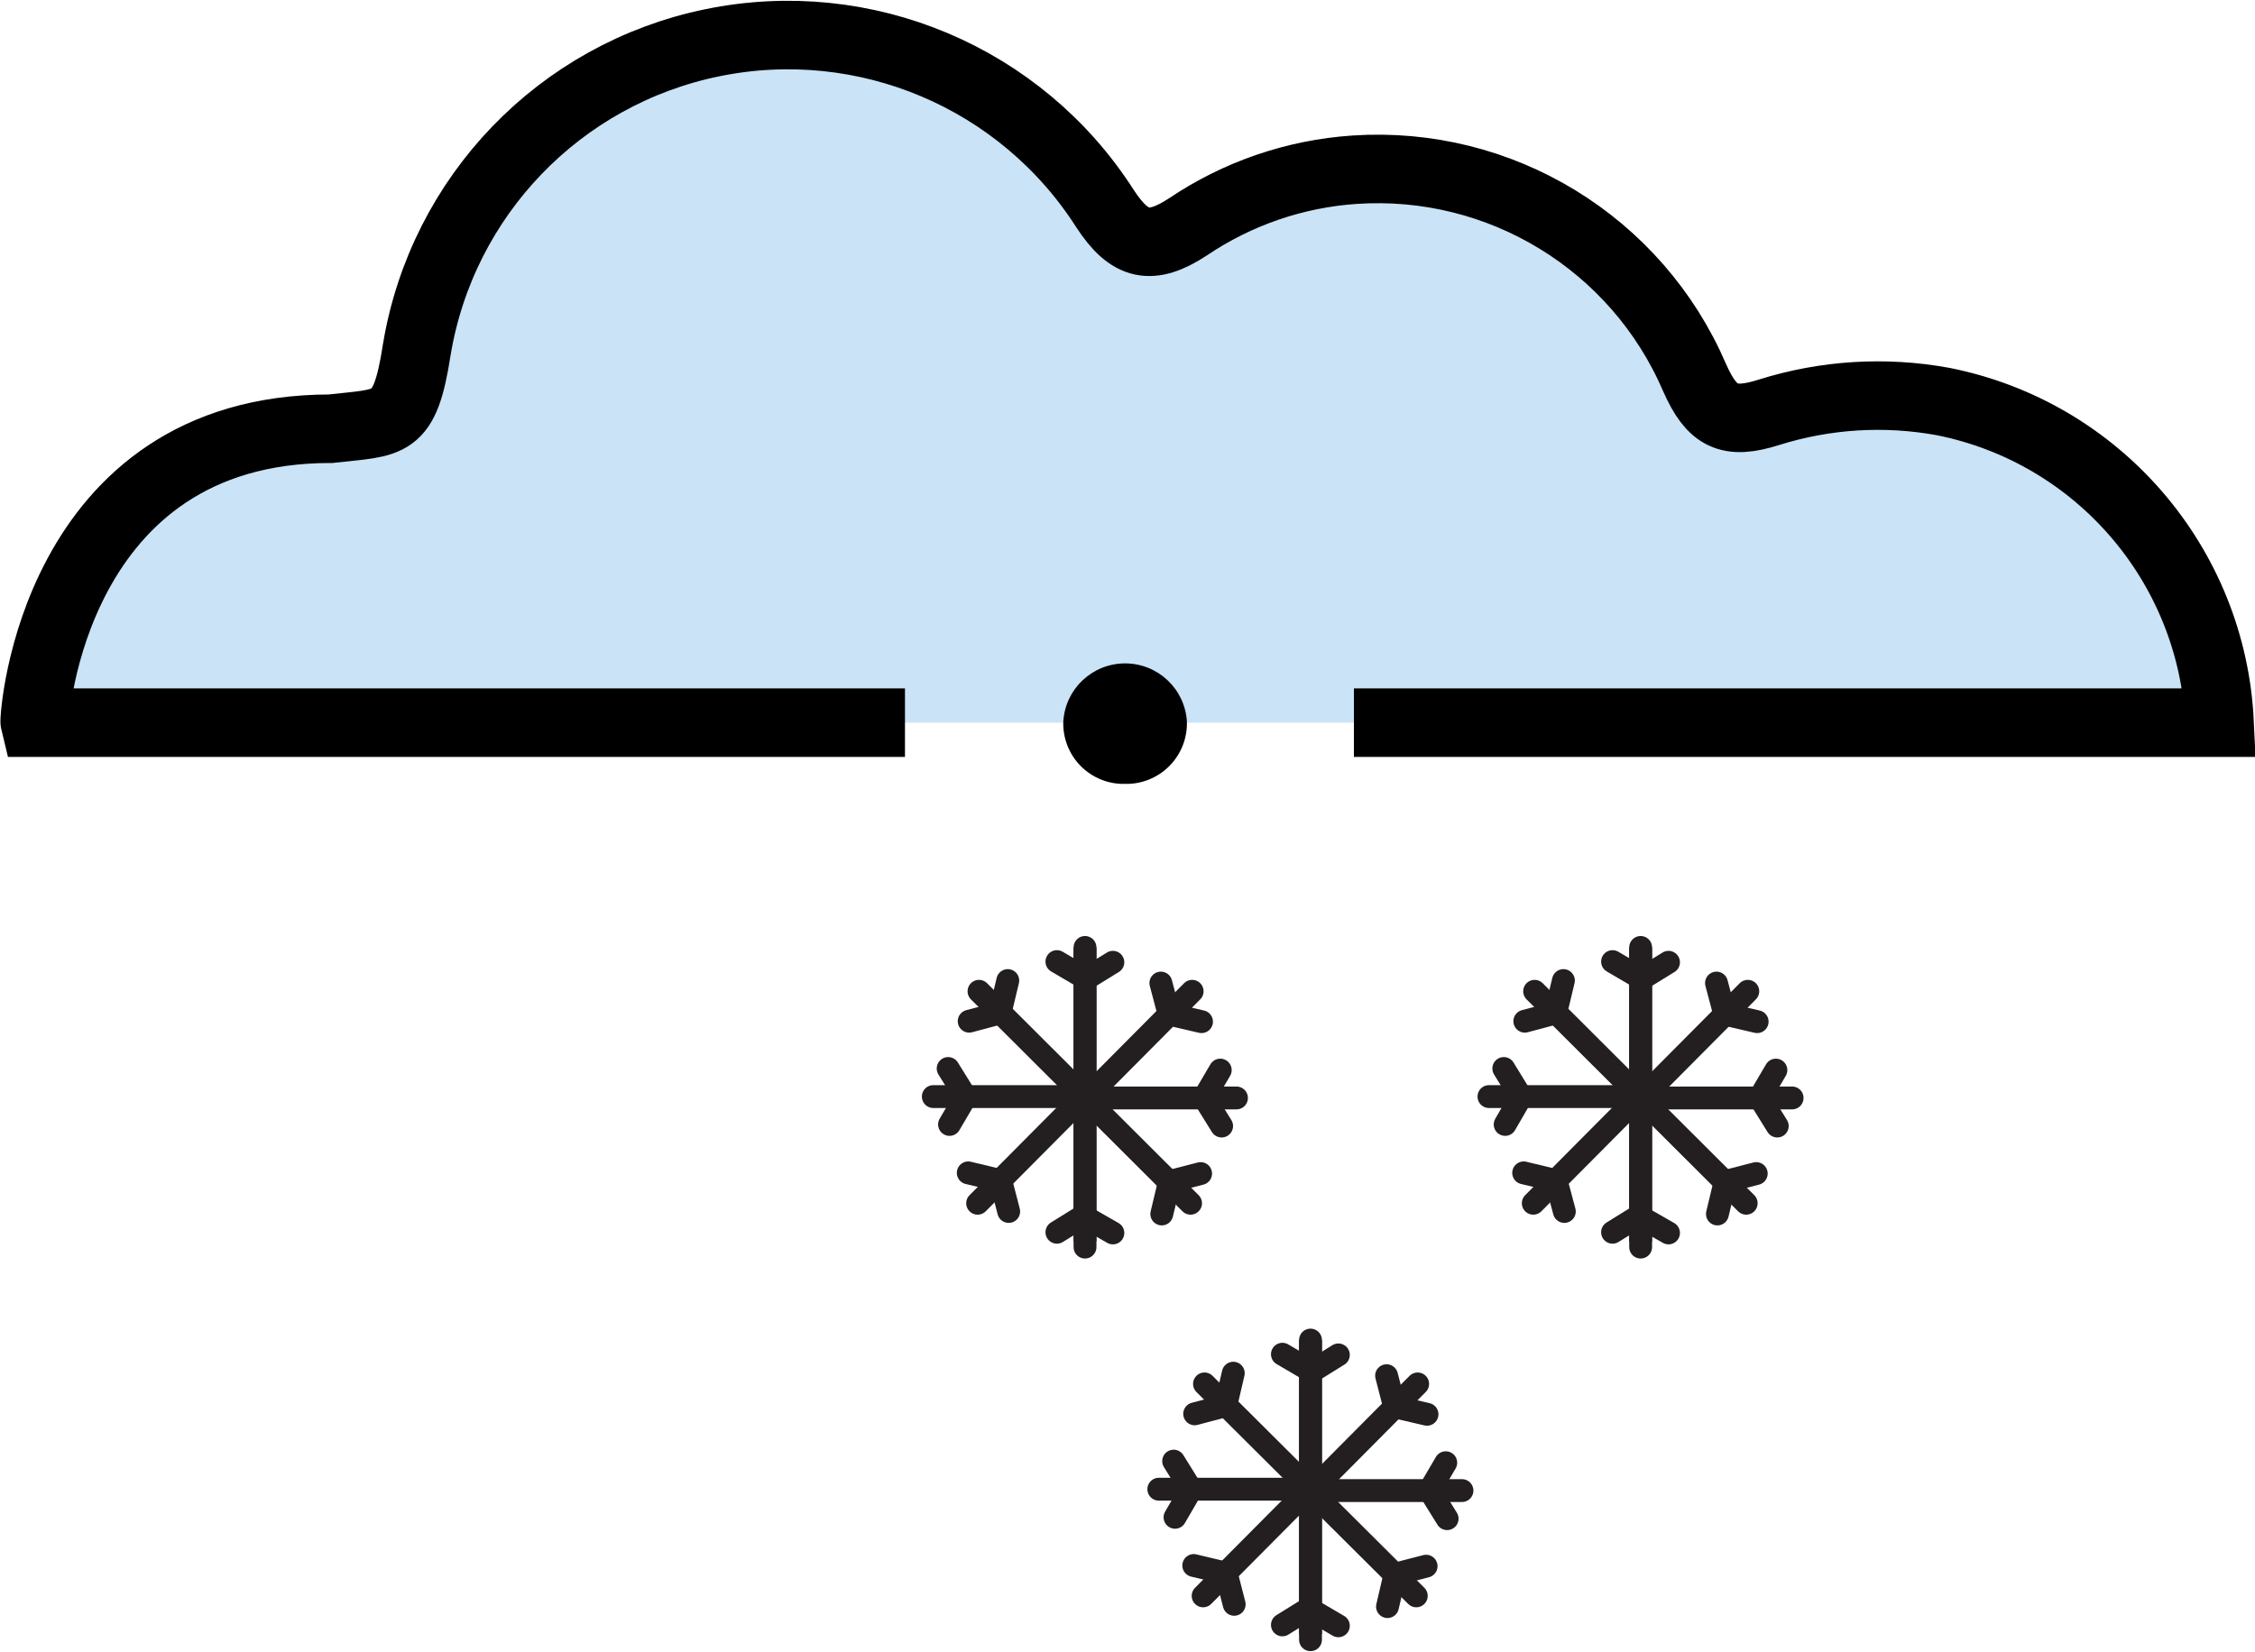
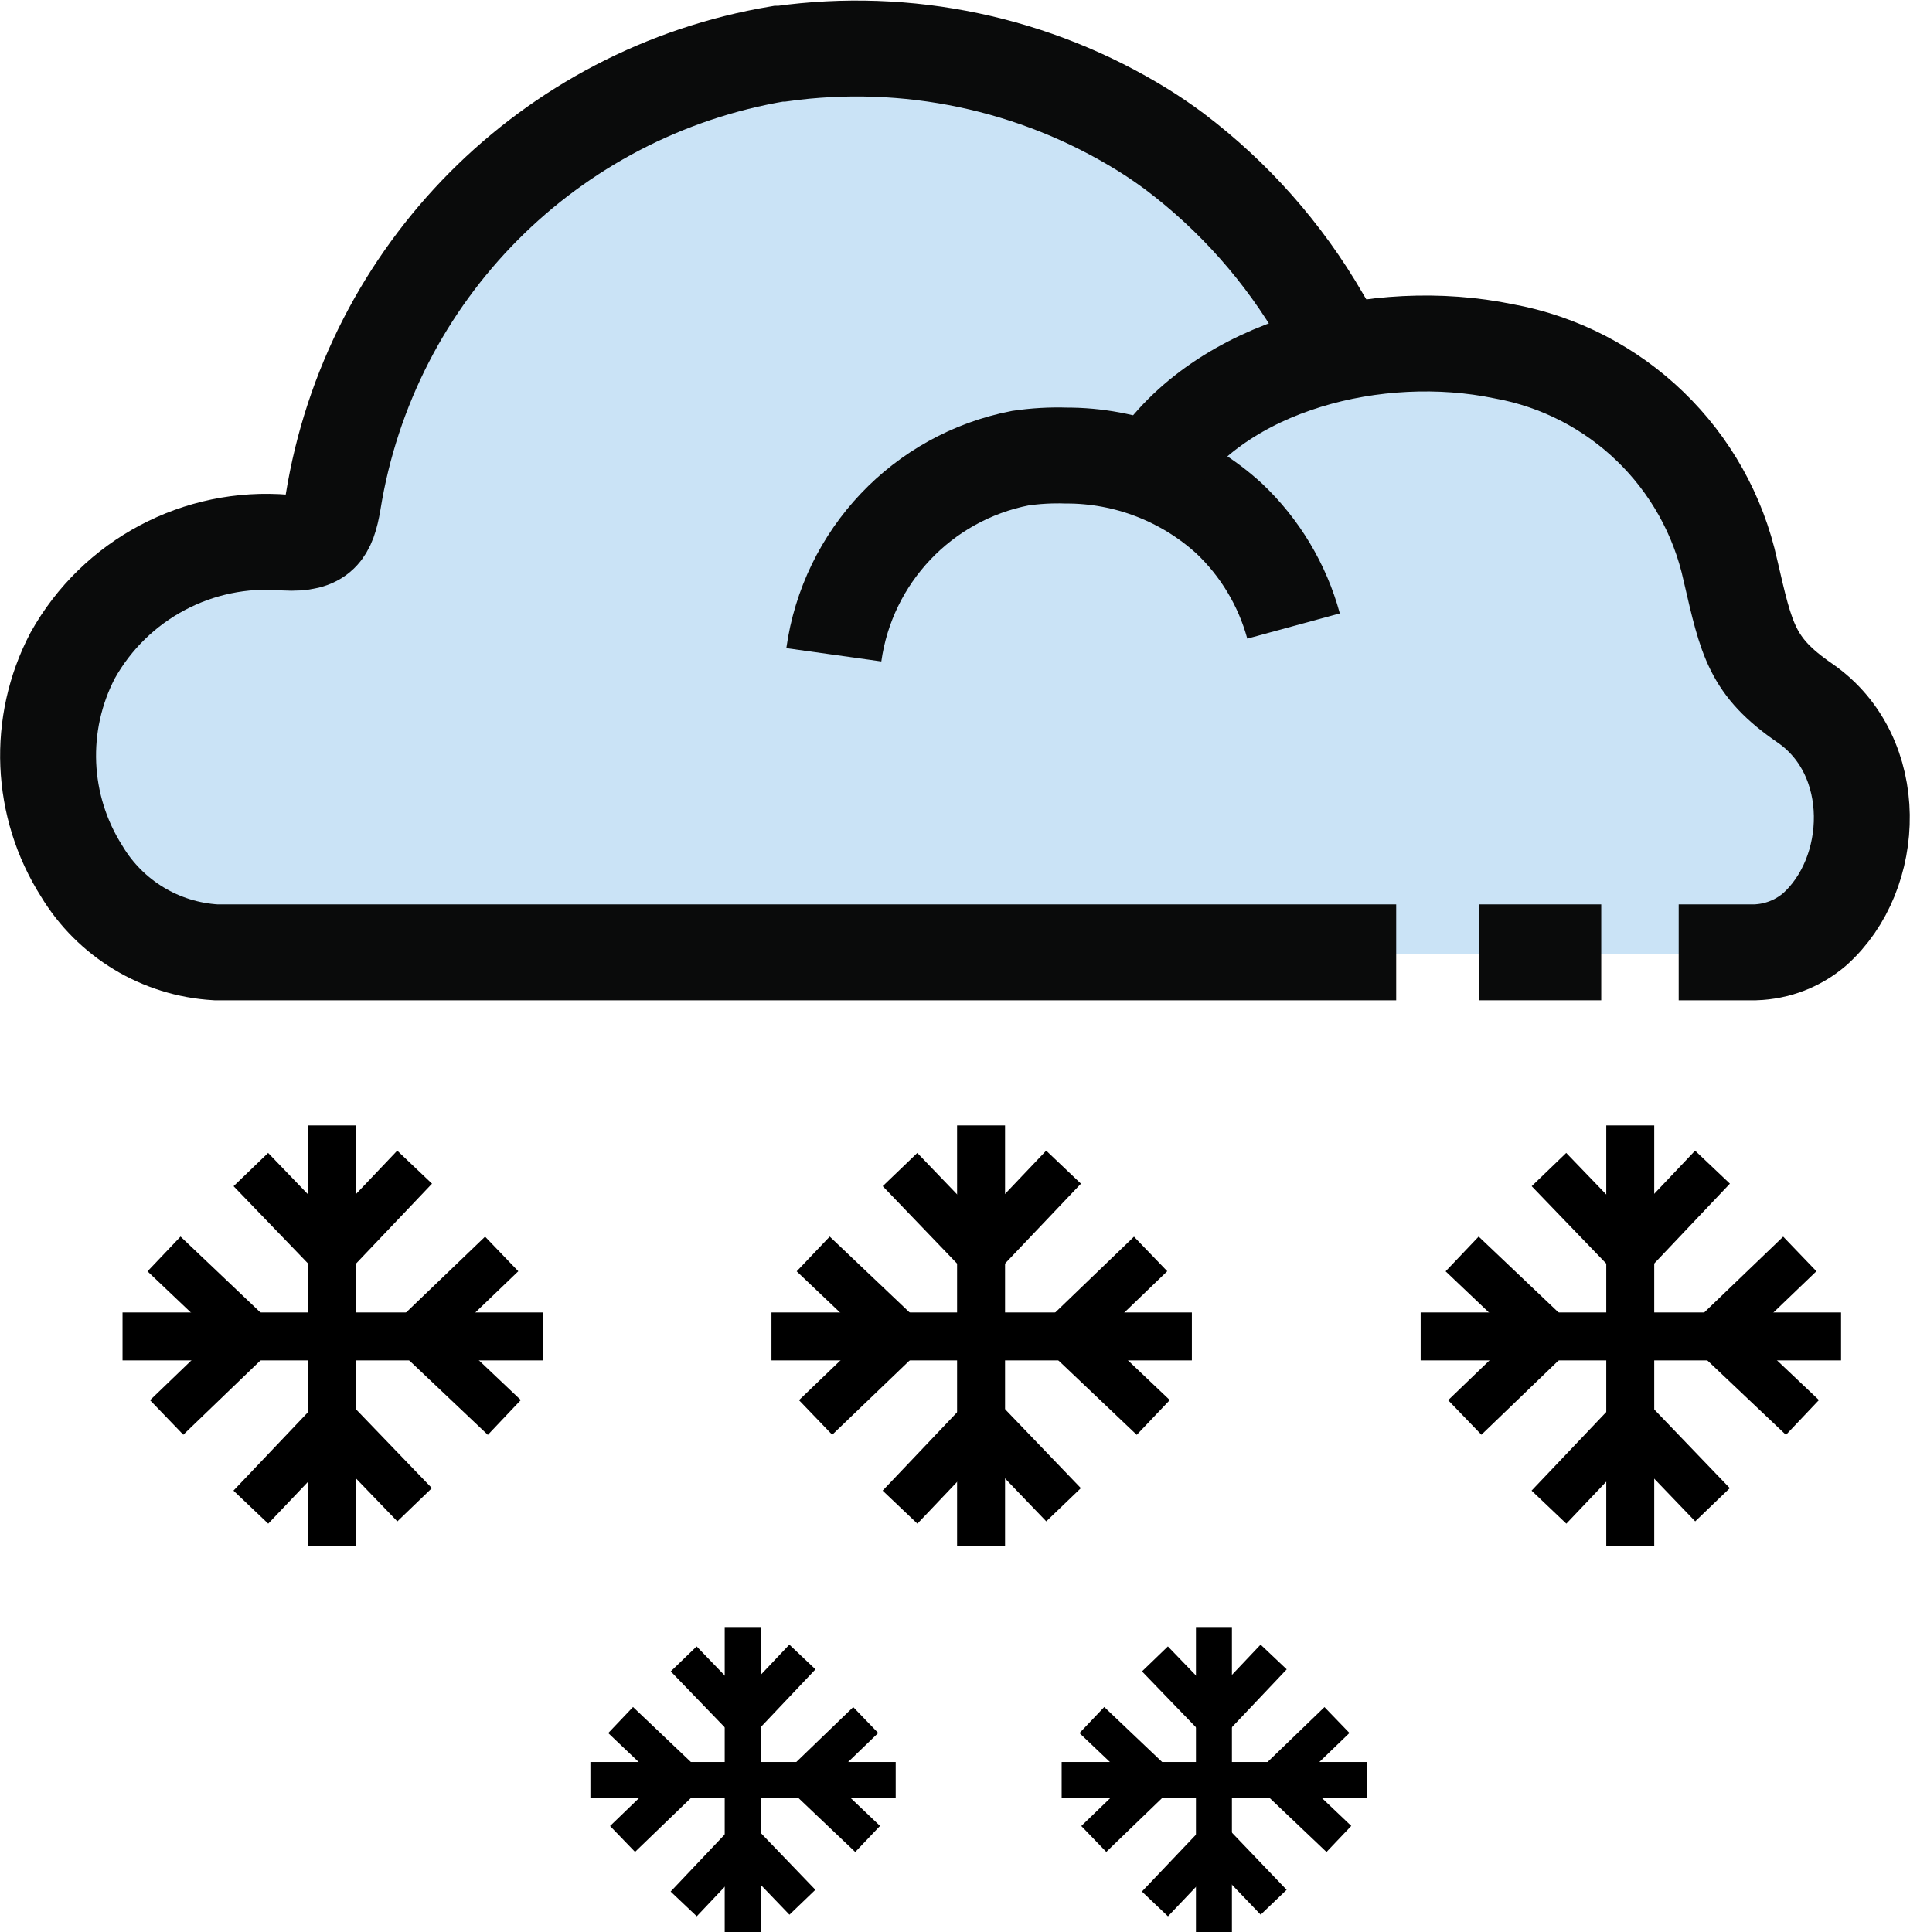
- <svg xmlns="http://www.w3.org/2000/svg" viewBox="0 0 98.7 72.29">
+ <svg xmlns="http://www.w3.org/2000/svg" viewBox="0 0 79.62 80.58">
  <defs>
-     <style>.cls-1{fill:#cae3f6;}.cls-2,.cls-3,.cls-4{fill:none;stroke-miterlimit:10;}.cls-2,.cls-3{stroke:#231f20;}.cls-2{stroke-linecap:round;}.cls-4{stroke:#000;stroke-width:3px;}</style>
+     <style>.cls-1{fill:#cae3f6;}.cls-2,.cls-3,.cls-4{fill:none;stroke-miterlimit:10;}.cls-2,.cls-3{stroke:#000;}.cls-2{stroke-width:1.5px;}.cls-3{stroke-width:2px;}.cls-4{stroke:#0a0b0b;stroke-width:4px;}</style>
  </defs>
  <g id="Layer_2" data-name="Layer 2">
    <g id="Layer_1-2" data-name="Layer 1">
-       <path class="cls-1" d="M59.26,31.64H97.15a15.06,15.06,0,0,0-12.1-14.06,15.87,15.87,0,0,0-7.62.47c-1.76.56-2.5.2-3.26-1.52a15.1,15.1,0,0,0-14.88-9.1A14.82,14.82,0,0,0,52,9.93c-1.62,1.06-2.55.86-3.63-.79a16.47,16.47,0,0,0-30.13,6.18c-.53,3.41-1.13,3.15-3.77,3.45-12.16,0-13,12.67-12.95,12.87H39.61" />
-       <line class="cls-2" x1="47.46" y1="42.9" x2="48.71" y2="42.13" />
-       <line class="cls-2" x1="48.71" y1="53.98" x2="47.49" y2="53.28" />
-       <line class="cls-2" x1="47.49" y1="48.07" x2="52.11" y2="52.68" />
-       <polyline class="cls-2" points="52.55 51.38 51.19 51.73 50.85 53.15" />
-       <line class="cls-2" x1="52.18" y1="43.4" x2="47.47" y2="48.14" />
-       <polyline class="cls-2" points="50.81 43.04 51.17 44.4 52.59 44.73" />
-       <line class="cls-2" x1="54.12" y1="48.07" x2="47.49" y2="48.07" />
-       <polyline class="cls-2" points="53.41 46.85 52.7 48.06 53.47 49.3" />
-       <line class="cls-3" x1="47.49" y1="54.36" x2="47.49" y2="41.48" />
-       <line class="cls-2" x1="47.49" y1="54.6" x2="47.49" y2="41.48" />
-       <line class="cls-2" x1="47.5" y1="53.18" x2="46.26" y2="53.95" />
-       <line class="cls-2" x1="46.26" y1="42.1" x2="47.47" y2="42.81" />
-       <line class="cls-2" x1="47.47" y1="48.01" x2="42.85" y2="43.4" />
-       <polyline class="cls-2" points="42.42 44.71 43.77 44.35 44.11 42.93" />
-       <line class="cls-2" x1="42.79" y1="52.68" x2="47.5" y2="47.94" />
-       <polyline class="cls-2" points="44.15 53.04 43.8 51.69 42.38 51.35" />
-       <line class="cls-2" x1="40.85" y1="48.01" x2="47.47" y2="48.01" />
-       <polyline class="cls-2" points="41.56 49.23 42.27 48.02 41.5 46.78" />
-       <line class="cls-2" x1="71.78" y1="42.9" x2="73.03" y2="42.13" />
-       <line class="cls-2" x1="73.03" y1="53.98" x2="71.81" y2="53.28" />
-       <line class="cls-2" x1="71.81" y1="48.07" x2="76.43" y2="52.68" />
-       <polyline class="cls-2" points="76.87 51.38 75.51 51.73 75.17 53.15" />
-       <line class="cls-2" x1="76.5" y1="43.4" x2="71.79" y2="48.14" />
-       <polyline class="cls-2" points="75.13 43.04 75.49 44.4 76.91 44.73" />
-       <line class="cls-2" x1="78.44" y1="48.07" x2="71.81" y2="48.07" />
-       <polyline class="cls-2" points="77.73 46.85 77.02 48.06 77.79 49.3" />
-       <line class="cls-3" x1="71.81" y1="54.36" x2="71.81" y2="41.48" />
-       <line class="cls-2" x1="71.81" y1="54.6" x2="71.81" y2="41.48" />
-       <line class="cls-2" x1="71.82" y1="53.18" x2="70.58" y2="53.95" />
-       <line class="cls-2" x1="70.58" y1="42.1" x2="71.79" y2="42.81" />
-       <line class="cls-2" x1="71.79" y1="48.01" x2="67.17" y2="43.4" />
-       <polyline class="cls-2" points="66.74 44.71 68.09 44.35 68.43 42.93" />
-       <line class="cls-2" x1="67.11" y1="52.68" x2="71.82" y2="47.94" />
-       <polyline class="cls-2" points="68.47 53.04 68.11 51.69 66.69 51.35" />
-       <line class="cls-2" x1="65.17" y1="48.01" x2="71.79" y2="48.01" />
-       <polyline class="cls-2" points="65.88 49.23 66.58 48.02 65.82 46.78" />
-       <line class="cls-2" x1="57.34" y1="60.09" x2="58.58" y2="59.32" />
-       <line class="cls-2" x1="58.58" y1="71.18" x2="57.37" y2="70.47" />
-       <line class="cls-2" x1="57.36" y1="65.26" x2="61.99" y2="69.87" />
-       <polyline class="cls-2" points="62.42 68.57 61.06 68.92 60.73 70.34" />
-       <line class="cls-2" x1="62.05" y1="60.59" x2="57.34" y2="65.33" />
-       <polyline class="cls-2" points="60.69 60.23 61.04 61.59 62.46 61.92" />
-       <line class="cls-2" x1="63.99" y1="65.26" x2="57.36" y2="65.26" />
-       <polyline class="cls-2" points="63.28 64.04 62.57 65.25 63.34 66.49" />
-       <line class="cls-3" x1="57.36" y1="71.55" x2="57.36" y2="58.67" />
-       <line class="cls-2" x1="57.36" y1="71.79" x2="57.36" y2="58.67" />
-       <line class="cls-2" x1="57.37" y1="70.37" x2="56.13" y2="71.14" />
-       <line class="cls-2" x1="56.13" y1="59.29" x2="57.34" y2="60" />
-       <line class="cls-2" x1="57.35" y1="65.2" x2="52.72" y2="60.59" />
-       <polyline class="cls-2" points="52.29 61.9 53.65 61.54 53.98 60.12" />
-       <line class="cls-2" x1="52.66" y1="69.87" x2="57.37" y2="65.13" />
-       <polyline class="cls-2" points="54.02 70.24 53.67 68.88 52.25 68.54" />
-       <line class="cls-2" x1="50.72" y1="65.2" x2="57.35" y2="65.2" />
-       <polyline class="cls-2" points="51.43 66.43 52.14 65.21 51.37 63.97" />
-       <path class="cls-4" d="M59.26,31.64H97.15a15.06,15.06,0,0,0-12.1-14.06,15.87,15.87,0,0,0-7.62.47c-1.76.56-2.5.2-3.26-1.52a15.1,15.1,0,0,0-14.88-9.1A14.82,14.82,0,0,0,52,9.93c-1.62,1.06-2.55.86-3.63-.79a16.47,16.47,0,0,0-30.13,6.18c-.53,3.41-1.13,3.15-3.77,3.45-12.16,0-13,12.67-12.95,12.87H39.61" />
-       <path d="M49.24,34.32a2.64,2.64,0,0,1-2.7-2.73,2.71,2.71,0,0,1,5.41,0A2.65,2.65,0,0,1,49.24,34.32Z" />
+       <path class="cls-1" d="M58.62,39.79H9.71a6.89,6.89,0,0,1-5.55-3.41,9,9,0,0,1,8.42-13.85c1.47.08,1.78-.47,2-1.71A22.62,22.62,0,0,1,33,2l.11,0a22.28,22.28,0,0,1,15,3.22,15.43,15.43,0,0,1,1.31.91,23.1,23.1,0,0,1,6.07,7l.71,1.21" />
+       <path class="cls-1" d="M35.31,27.27A9.77,9.77,0,0,1,43,19a10.75,10.75,0,0,1,1.91-.14,9.86,9.86,0,0,1,6.75,2.65A9.55,9.55,0,0,1,54.36,26" />
+       <path class="cls-1" d="M48.52,19.47c2.83-4.43,9.34-6.06,14.54-5a11.88,11.88,0,0,1,9.41,9.23c.67,2.91.88,4,3.09,5.58,3.16,2.22,2.94,7.18.38,9.52a3.92,3.92,0,0,1-2.44,1H56.58" />
+       <line class="cls-1" x1="62.05" y1="39.79" x2="67.11" y2="39.79" />
+       <polyline class="cls-2" points="48.16 79.41 50.66 76.78 53.11 79.34" />
+       <polyline class="cls-2" points="53.11 69.11 50.62 71.74 48.16 69.19" />
+       <line class="cls-2" x1="50.62" y1="67.86" x2="50.62" y2="80.58" />
+       <polyline class="cls-2" points="55.83 76.7 53.2 74.2 55.75 71.74" />
+       <polyline class="cls-2" points="45.53 71.74 48.16 74.24 45.61 76.7" />
+       <line class="cls-2" x1="44.27" y1="74.24" x2="57" y2="74.24" />
+       <polyline class="cls-2" points="28.51 79.41 31 76.78 33.46 79.34" />
+       <polyline class="cls-2" points="33.46 69.11 30.97 71.74 28.51 69.19" />
+       <line class="cls-2" x1="30.97" y1="67.86" x2="30.97" y2="80.58" />
+       <polyline class="cls-2" points="36.18 76.7 33.55 74.2 36.1 71.74" />
+       <polyline class="cls-2" points="25.88 71.74 28.51 74.24 25.96 76.7" />
+       <line class="cls-2" x1="24.62" y1="74.24" x2="37.35" y2="74.24" />
+       <polyline class="cls-3" points="64.59 62.86 68.03 59.24 71.41 62.76" />
+       <polyline class="cls-3" points="71.41 48.68 67.98 52.3 64.59 48.78" />
+       <line class="cls-3" x1="67.98" y1="46.94" x2="67.98" y2="64.47" />
+       <polyline class="cls-3" points="75.16 59.12 71.53 55.68 75.05 52.3" />
+       <polyline class="cls-3" points="60.97 52.3 64.59 55.74 61.08 59.12" />
+       <line class="cls-3" x1="59.24" y1="55.74" x2="76.77" y2="55.74" />
+       <polyline class="cls-3" points="37.53 62.86 40.97 59.24 44.35 62.76" />
+       <polyline class="cls-3" points="44.35 48.68 40.91 52.3 37.53 48.78" />
+       <line class="cls-3" x1="40.91" y1="46.94" x2="40.91" y2="64.47" />
+       <polyline class="cls-3" points="48.09 59.12 44.47 55.68 47.98 52.3" />
+       <polyline class="cls-3" points="33.91 52.3 37.53 55.74 34.01 59.12" />
+       <line class="cls-3" x1="32.17" y1="55.74" x2="49.7" y2="55.74" />
+       <polyline class="cls-3" points="10.46 62.86 13.9 59.24 17.29 62.76" />
+       <polyline class="cls-3" points="17.29 48.68 13.85 52.3 10.46 48.78" />
+       <line class="cls-3" x1="13.85" y1="46.94" x2="13.85" y2="64.47" />
+       <polyline class="cls-3" points="21.03 59.12 17.4 55.68 20.92 52.3" />
+       <polyline class="cls-3" points="6.84 52.3 10.46 55.74 6.95 59.12" />
+       <line class="cls-3" x1="5.11" y1="55.74" x2="22.64" y2="55.74" />
+       <path class="cls-4" d="M58.22,39.72H9a7,7,0,0,1-5.59-3.38,9,9,0,0,1-.38-9,9.25,9.25,0,0,1,8.86-4.71c1.48.08,1.79-.46,2-1.69A22.6,22.6,0,0,1,32.47,2.24h.12A22.69,22.69,0,0,1,47.66,5.42q.66.41,1.32.9a23.26,23.26,0,0,1,6.11,6.91l.71,1.2" />
+       <path class="cls-4" d="M34.77,27.31a9.73,9.73,0,0,1,7.77-8.2A10.79,10.79,0,0,1,44.46,19a10.05,10.05,0,0,1,6.79,2.62,9.68,9.68,0,0,1,2.69,4.49" />
+       <path class="cls-4" d="M48.06,19.57c2.85-4.38,9.4-6,14.63-4.92a11.85,11.85,0,0,1,9.47,9.15c.67,2.89.88,4,3.11,5.53,3.18,2.2,3,7.12.39,9.44a4,4,0,0,1-2.47.95H70" />
+       <line class="cls-4" x1="61.67" y1="39.72" x2="66.77" y2="39.72" />
    </g>
  </g>
</svg>
